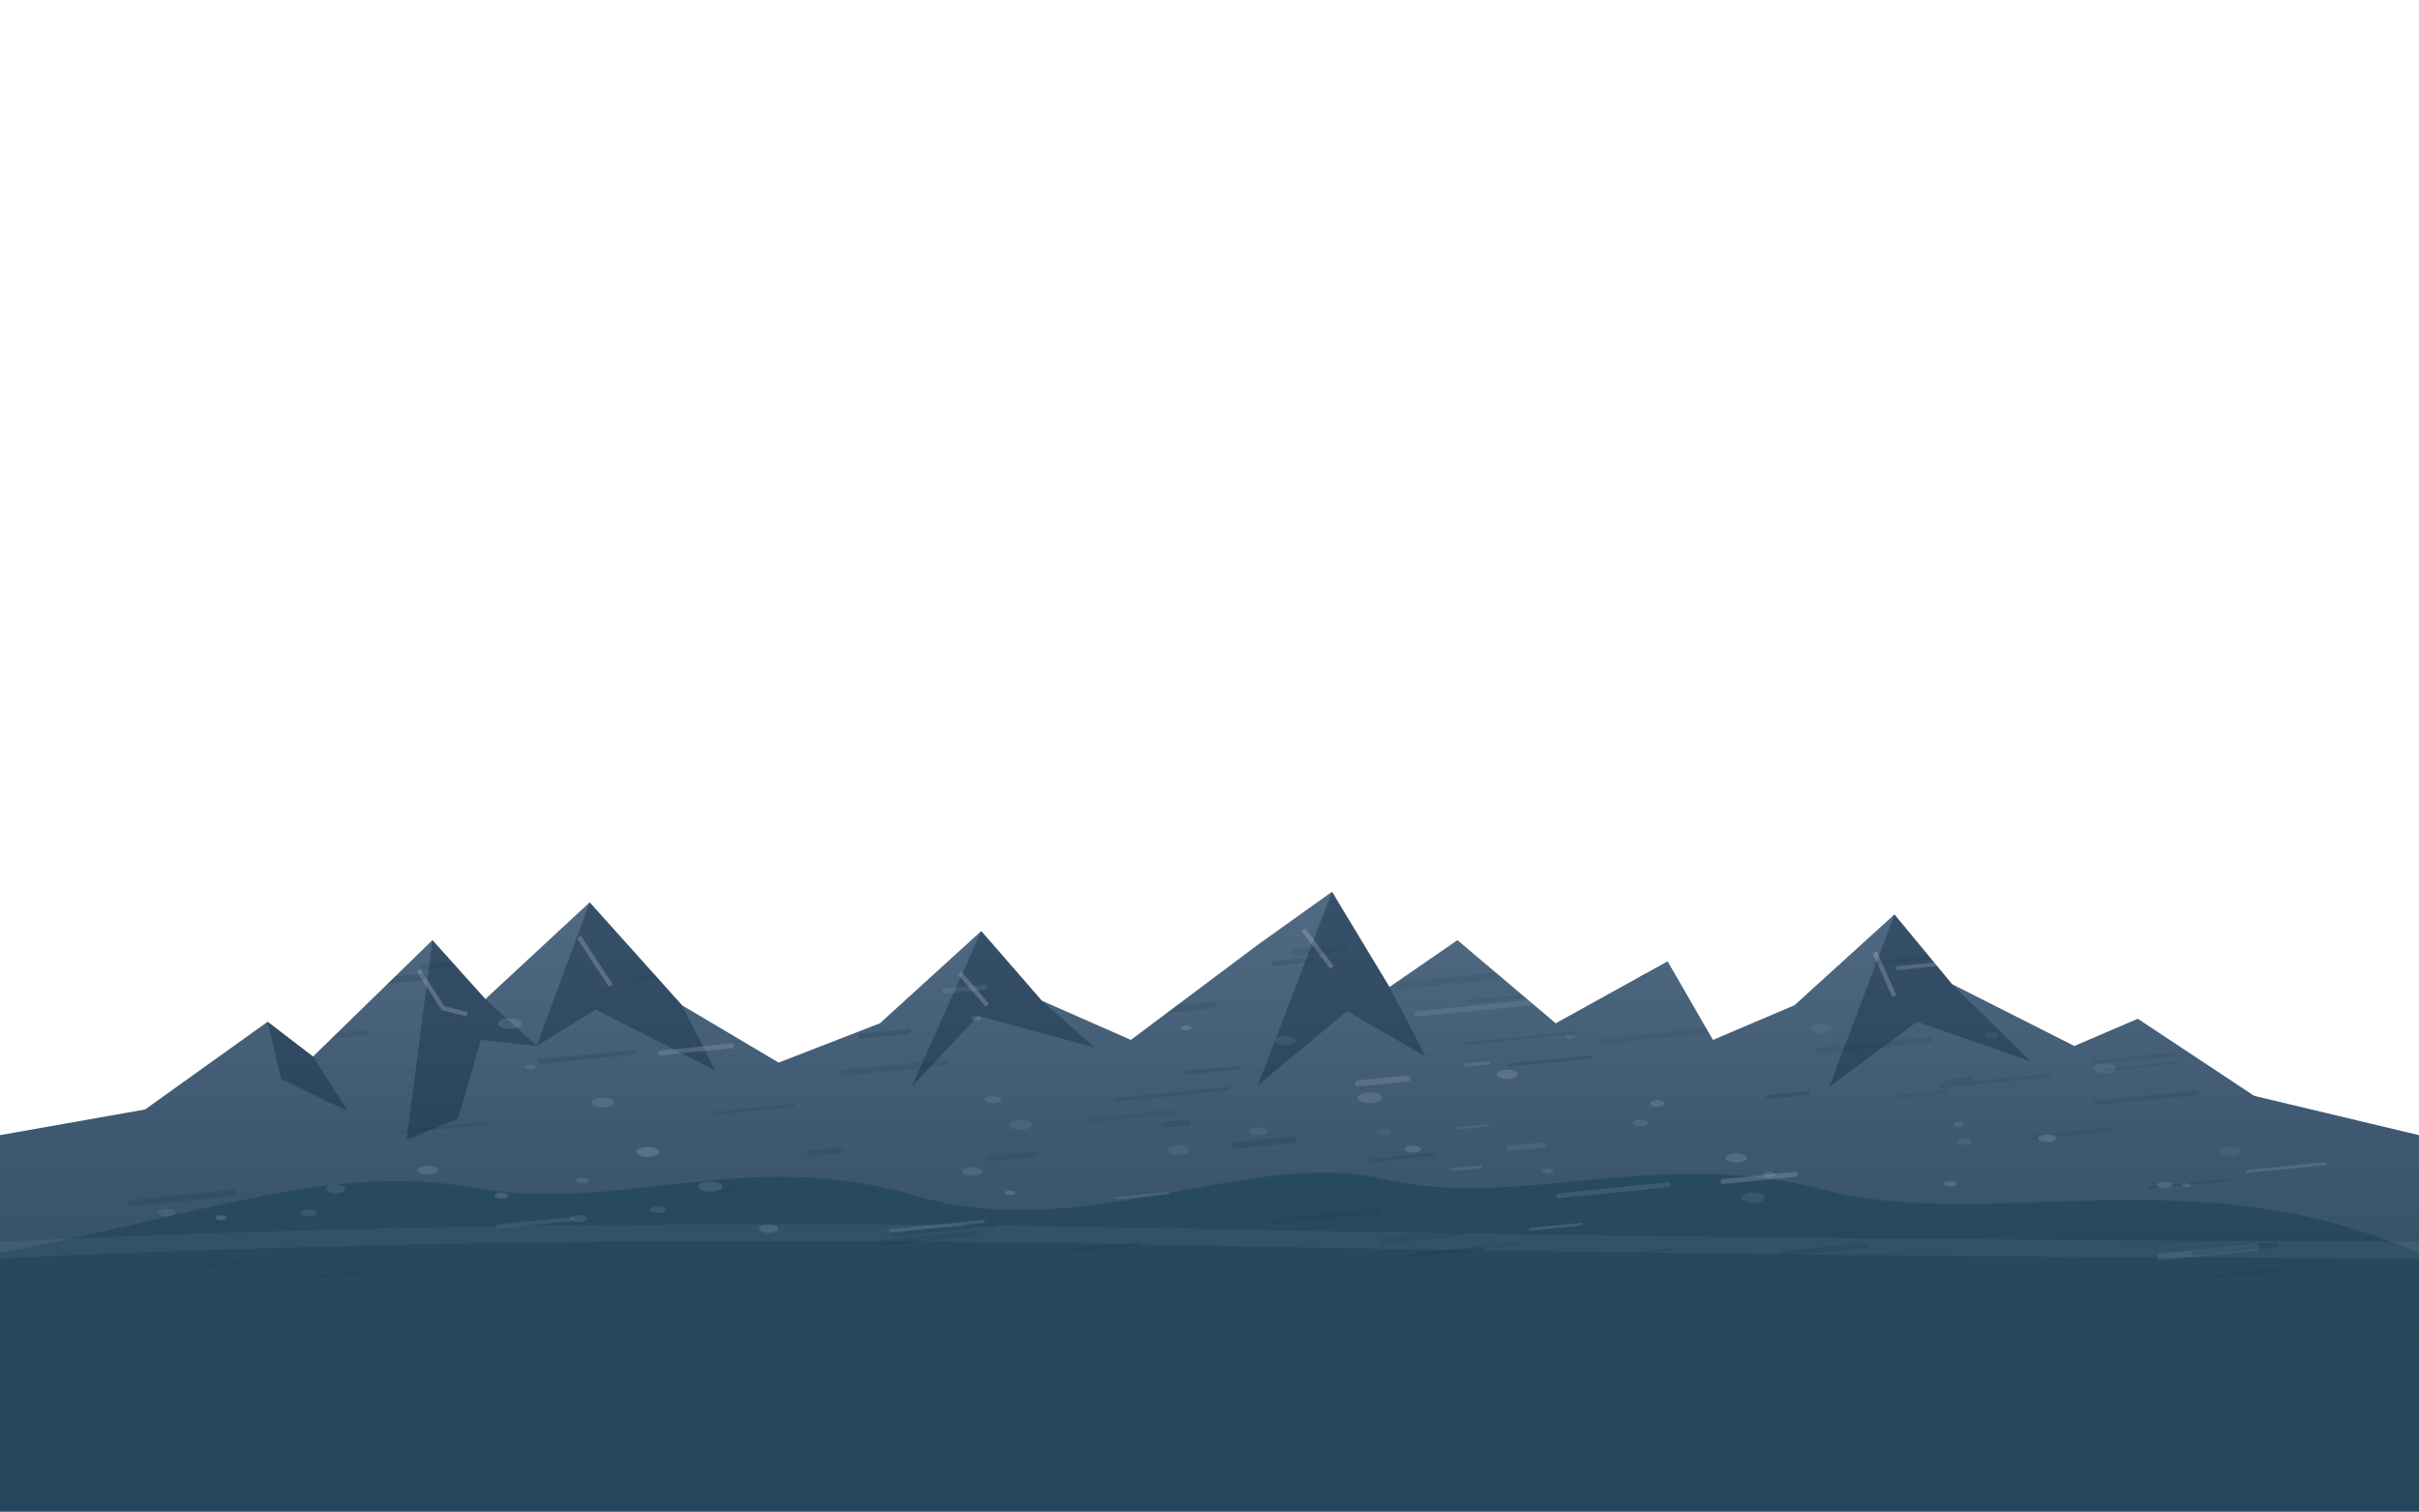
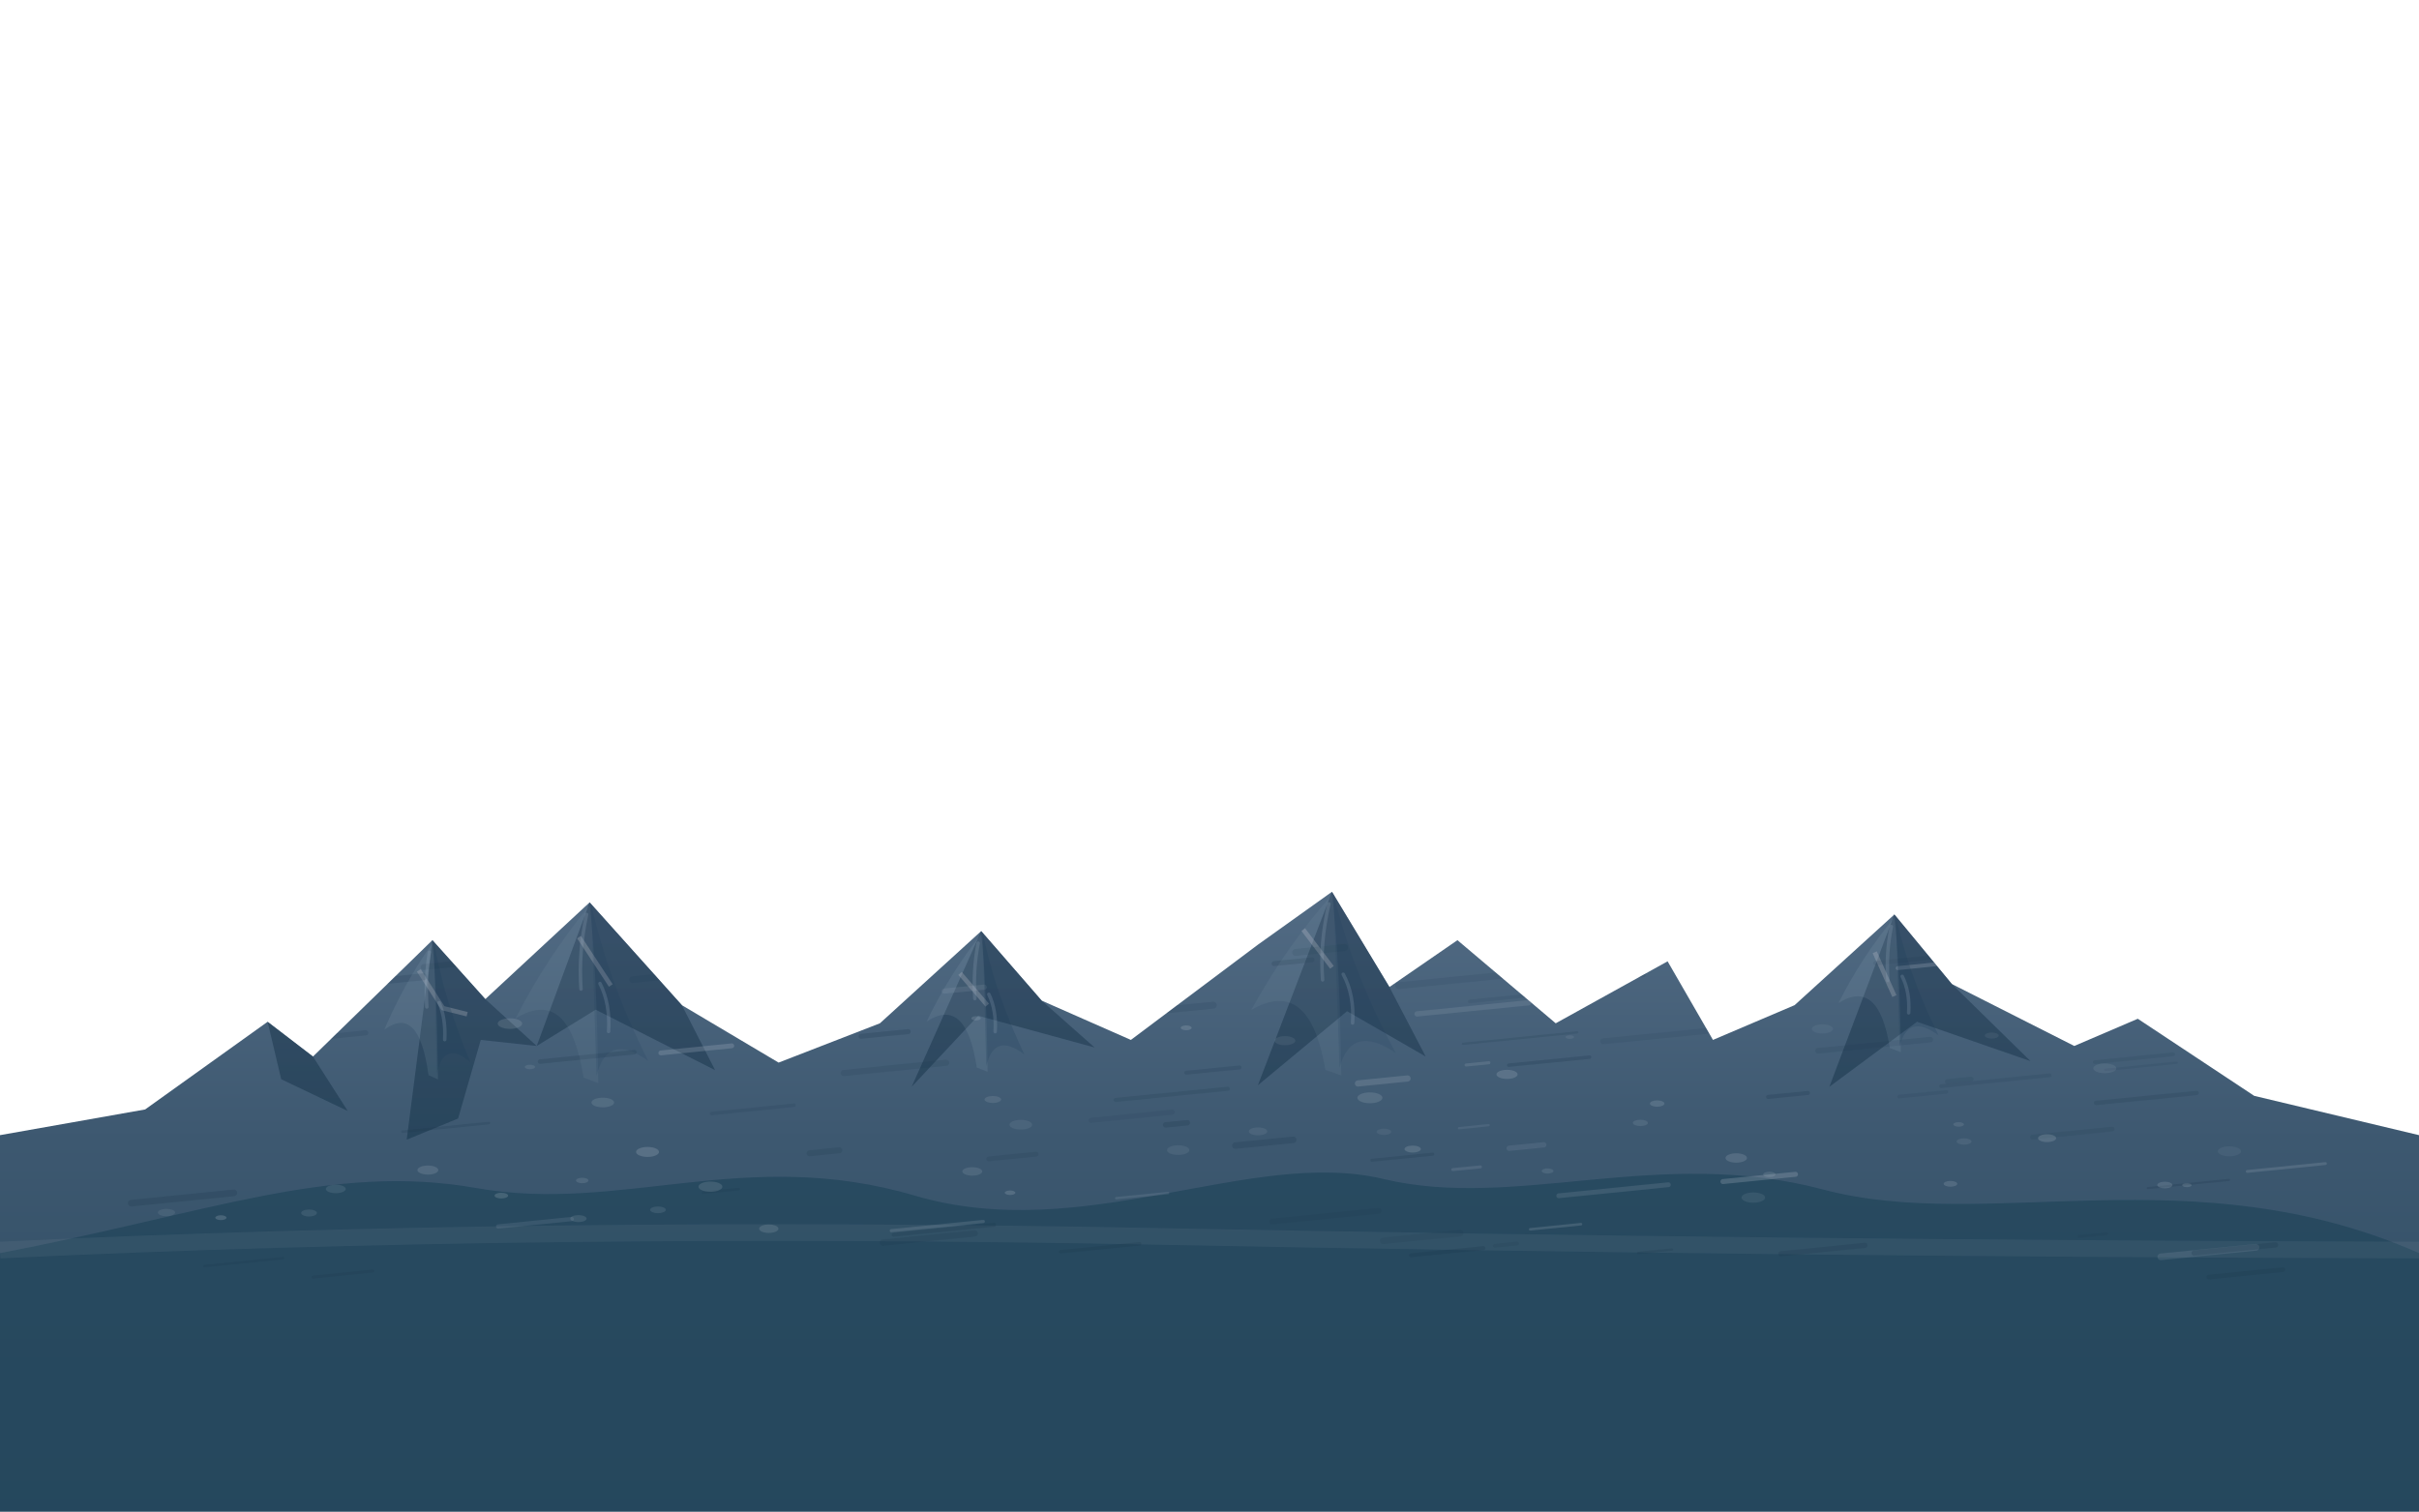
<svg xmlns="http://www.w3.org/2000/svg" width="1600" height="1000" viewBox="0 0 1600 1000" role="img" aria-label="Blue Hour Range original cinematic background layer">
  <defs>
    <linearGradient id="ridgeMid" x1="0" y1="0" x2="0" y2="1">
      <stop stop-color="#526b84" />
      <stop offset=".4" stop-color="#3d5870" />
      <stop offset="1" stop-color="#2b4a5f" />
    </linearGradient>
    <linearGradient id="shade" x1="0" y1="0" x2="0" y2="1">
      <stop stop-color="#2d455e" />
      <stop offset="1" stop-color="#1e3c52" />
    </linearGradient>
    <clipPath id="clip-rock-mid">
      <path d="M0 751 L96 734 L177 676 L207 699 L286 622 L321 661 L390 597 L451 665 L515 703 L582 677 L649 616 L689 662 L748 688 L832 625 L881 590 L919 653 L964 622 L1029 677 L1103 636 L1133 688 L1187 665 L1253 605 L1291 651 L1372 692 L1414 674 L1491 725 L1600 751 L1600 1000 L0 1000Z" />
    </clipPath>
  </defs>
  <path d="M0 751 L96 734 L177 676 L207 699 L286 622 L321 661 L390 597 L451 665 L515 703 L582 677 L649 616 L689 662 L748 688 L832 625 L881 590 L919 653 L964 622 L1029 677 L1103 636 L1133 688 L1187 665 L1253 605 L1291 651 L1372 692 L1414 674 L1491 725 L1600 751 L1600 1000 L0 1000Z" fill="url(#ridgeMid)" />
  <path d="M177 676 L207 699 L230 735 L186 714Z M286 622 L321 661 L355 692 L318 688 L303 740 L269 754Z M390 597 L451 665 L473 708 L394 668 L355 692Z M649 616 L689 662 L724 693 L647 672 L603 719Z M881 590 L919 653 L943 699 L891 669 L832 718Z M1253 605 L1291 651 L1343 702 L1268 676 L1210 719Z" fill="url(#shade)" opacity=".68" />
  <path d="M277 642 L293 667 L309 671 M383 620 L404 652 M635 644 L653 665 M862 615 L881 640 M1240 630 L1253 659" fill="none" stroke="#d0ccd5" opacity=".26" stroke-width="3" />
  <path d="M0 829 C137 803 219 769 315 786 S493 758 605 791 S827 759 915 780 S1097 758 1206 787 S1450 763 1600 829 L1600 1000 L0 1000Z" fill="#24475d" opacity=".83" />
  <path d="M0 827 Q360 810 767 818 T1600 827" fill="none" stroke="#a6b1bf" opacity=".09" stroke-width="11" />
  <g clip-path="url(#clip-rock-mid)">
    <path d="M898.2 716.8 l32.8 -3.3" fill="none" stroke="#bcc4d1" stroke-width="4.1" stroke-opacity="0.19" stroke-linecap="round" />
    <path d="M244.4 649.8 l35.8 -3.6" fill="none" stroke="#1b364b" stroke-width="4.6" stroke-opacity="0.20" stroke-linecap="round" />
    <path d="M997.9 704.7 l53.5 -5.3" fill="none" stroke="#1b364b" stroke-width="2.3" stroke-opacity="0.22" stroke-linecap="round" />
    <path d="M1458.5 681.2 l52.1 -5.2" fill="none" stroke="#1b364b" stroke-width="1.7" stroke-opacity="0.16" stroke-linecap="round" />
    <path d="M437.1 696.6 l46.9 -4.7" fill="none" stroke="#bcc4d1" stroke-width="3.2" stroke-opacity="0.22" stroke-linecap="round" />
    <path d="M456.2 666.4 l32.1 -3.2" fill="none" stroke="#1b364b" stroke-width="2.7" stroke-opacity="0.17" stroke-linecap="round" />
    <path d="M1202.5 695.2 l74.2 -7.4" fill="none" stroke="#1b364b" stroke-width="3.7" stroke-opacity="0.14" stroke-linecap="round" />
    <path d="M1305.5 628.0 l75.2 -7.5" fill="none" stroke="#1b364b" stroke-width="3.9" stroke-opacity="0.19" stroke-linecap="round" />
    <path d="M998.2 759.7 l22.9 -2.3" fill="none" stroke="#bcc4d1" stroke-width="3.5" stroke-opacity="0.11" stroke-linecap="round" />
    <path d="M194.7 639.5 l58.8 -5.9" fill="none" stroke="#1b364b" stroke-width="3.4" stroke-opacity="0.16" stroke-linecap="round" />
    <path d="M794.7 639.1 l19.2 -1.9" fill="none" stroke="#1b364b" stroke-width="1.8" stroke-opacity="0.22" stroke-linecap="round" />
    <path d="M1240.5 637.2 l77.2 -7.7" fill="none" stroke="#1b364b" stroke-width="2.9" stroke-opacity="0.14" stroke-linecap="round" />
    <path d="M1139.6 781.7 l48.0 -4.8" fill="none" stroke="#bcc4d1" stroke-width="3.3" stroke-opacity="0.23" stroke-linecap="round" />
    <path d="M207.0 844.9 l39.6 -4.0" fill="none" stroke="#1b364b" stroke-width="2.0" stroke-opacity="0.19" stroke-linecap="round" />
    <path d="M701.6 828.1 l52.2 -5.2" fill="none" stroke="#1b364b" stroke-width="2.3" stroke-opacity="0.21" stroke-linecap="round" />
    <path d="M1493.8 680.9 l42.6 -4.3" fill="none" stroke="#1b364b" stroke-width="4.5" stroke-opacity="0.12" stroke-linecap="round" />
    <path d="M1382.5 620.7 l43.7 -4.4" fill="none" stroke="#bcc4d1" stroke-width="3.4" stroke-opacity="0.20" stroke-linecap="round" />
    <path d="M771.0 744.2 l14.3 -1.4" fill="none" stroke="#1b364b" stroke-width="3.6" stroke-opacity="0.23" stroke-linecap="round" />
    <path d="M584.0 822.1 l60.7 -6.1" fill="none" stroke="#1b364b" stroke-width="4.2" stroke-opacity="0.18" stroke-linecap="round" />
    <path d="M784.6 709.7 l35.3 -3.5" fill="none" stroke="#1b364b" stroke-width="2.6" stroke-opacity="0.18" stroke-linecap="round" />
    <path d="M189.9 653.2 l29.1 -2.9" fill="none" stroke="#bcc4d1" stroke-width="4.2" stroke-opacity="0.19" stroke-linecap="round" />
    <path d="M1386.4 729.7 l66.5 -6.6" fill="none" stroke="#1b364b" stroke-width="2.9" stroke-opacity="0.19" stroke-linecap="round" />
    <path d="M501.5 659.5 l76.7 -7.7" fill="none" stroke="#1b364b" stroke-width="2.3" stroke-opacity="0.24" stroke-linecap="round" />
    <path d="M569.5 685.6 l31.2 -3.1" fill="none" stroke="#1b364b" stroke-width="3.3" stroke-opacity="0.23" stroke-linecap="round" />
    <path d="M965.0 746.4 l19.6 -2.0" fill="none" stroke="#bcc4d1" stroke-width="1.5" stroke-opacity="0.11" stroke-linecap="round" />
    <path d="M933.2 830.5 l48.0 -4.8" fill="none" stroke="#1b364b" stroke-width="2.6" stroke-opacity="0.22" stroke-linecap="round" />
    <path d="M817.1 757.9 l38.3 -3.8" fill="none" stroke="#1b364b" stroke-width="4.3" stroke-opacity="0.23" stroke-linecap="round" />
    <path d="M486.7 614.4 l57.7 -5.8" fill="none" stroke="#1b364b" stroke-width="2.0" stroke-opacity="0.15" stroke-linecap="round" />
    <path d="M1429.2 831.5 l63.0 -6.3" fill="none" stroke="#bcc4d1" stroke-width="4.4" stroke-opacity="0.13" stroke-linecap="round" />
    <path d="M1451.3 829.0 l53.8 -5.4" fill="none" stroke="#1b364b" stroke-width="3.5" stroke-opacity="0.24" stroke-linecap="round" />
    <path d="M280.2 639.8 l53.3 -5.3" fill="none" stroke="#1b364b" stroke-width="3.9" stroke-opacity="0.19" stroke-linecap="round" />
    <path d="M1083.6 828.9 l22.3 -2.2" fill="none" stroke="#1b364b" stroke-width="1.6" stroke-opacity="0.21" stroke-linecap="round" />
    <path d="M197.2 660.2 l43.3 -4.3" fill="none" stroke="#bcc4d1" stroke-width="3.6" stroke-opacity="0.19" stroke-linecap="round" />
    <path d="M1496.9 632.1 l51.2 -5.1" fill="none" stroke="#1b364b" stroke-width="4.5" stroke-opacity="0.21" stroke-linecap="round" />
    <path d="M842.7 637.5 l25.1 -2.5" fill="none" stroke="#1b364b" stroke-width="3.3" stroke-opacity="0.19" stroke-linecap="round" />
    <path d="M653.9 766.7 l31.4 -3.1" fill="none" stroke="#1b364b" stroke-width="3.2" stroke-opacity="0.15" stroke-linecap="round" />
    <path d="M937.3 670.8 l73.8 -7.4" fill="none" stroke="#bcc4d1" stroke-width="3.5" stroke-opacity="0.14" stroke-linecap="round" />
    <path d="M721.7 741.2 l53.6 -5.4" fill="none" stroke="#1b364b" stroke-width="3.4" stroke-opacity="0.12" stroke-linecap="round" />
    <path d="M746.1 670.6 l56.4 -5.6" fill="none" stroke="#1b364b" stroke-width="4.6" stroke-opacity="0.16" stroke-linecap="round" />
    <path d="M86.8 796.0 l67.9 -6.8" fill="none" stroke="#1b364b" stroke-width="4.4" stroke-opacity="0.23" stroke-linecap="round" />
    <path d="M1126.2 644.4 l36.8 -3.7" fill="none" stroke="#bcc4d1" stroke-width="1.5" stroke-opacity="0.16" stroke-linecap="round" />
    <path d="M558.1 709.9 l67.7 -6.8" fill="none" stroke="#1b364b" stroke-width="4.1" stroke-opacity="0.15" stroke-linecap="round" />
    <path d="M418.4 648.1 l43.4 -4.3" fill="none" stroke="#1b364b" stroke-width="4.4" stroke-opacity="0.11" stroke-linecap="round" />
    <path d="M1256.2 725.5 l31.2 -3.1" fill="none" stroke="#1b364b" stroke-width="2.4" stroke-opacity="0.11" stroke-linecap="round" />
    <path d="M1486.4 775.0 l51.7 -5.2" fill="none" stroke="#bcc4d1" stroke-width="1.9" stroke-opacity="0.18" stroke-linecap="round" />
    <path d="M465.4 632.6 l16.5 -1.6" fill="none" stroke="#1b364b" stroke-width="4.7" stroke-opacity="0.18" stroke-linecap="round" />
    <path d="M205.2 687.0 l36.7 -3.7" fill="none" stroke="#1b364b" stroke-width="3.4" stroke-opacity="0.16" stroke-linecap="round" />
    <path d="M841.5 808.1 l70.4 -7.0" fill="none" stroke="#1b364b" stroke-width="3.8" stroke-opacity="0.15" stroke-linecap="round" />
    <path d="M624.6 655.7 l26.4 -2.6" fill="none" stroke="#bcc4d1" stroke-width="3.4" stroke-opacity="0.12" stroke-linecap="round" />
    <path d="M1060.4 688.9 l72.2 -7.2" fill="none" stroke="#1b364b" stroke-width="3.9" stroke-opacity="0.12" stroke-linecap="round" />
    <path d="M1177.9 829.5 l55.6 -5.6" fill="none" stroke="#1b364b" stroke-width="3.4" stroke-opacity="0.23" stroke-linecap="round" />
    <path d="M972.1 662.5 l62.6 -6.3" fill="none" stroke="#1b364b" stroke-width="2.4" stroke-opacity="0.12" stroke-linecap="round" />
    <path d="M960.9 773.8 l18.3 -1.8" fill="none" stroke="#bcc4d1" stroke-width="2.0" stroke-opacity="0.14" stroke-linecap="round" />
    <path d="M266.2 748.7 l57.2 -5.7" fill="none" stroke="#1b364b" stroke-width="1.7" stroke-opacity="0.18" stroke-linecap="round" />
    <path d="M737.9 727.7 l74.2 -7.4" fill="none" stroke="#1b364b" stroke-width="2.7" stroke-opacity="0.17" stroke-linecap="round" />
    <path d="M914.9 820.9 l50.9 -5.1" fill="none" stroke="#1b364b" stroke-width="4.3" stroke-opacity="0.15" stroke-linecap="round" />
    <path d="M329.5 811.4 l48.7 -4.9" fill="none" stroke="#bcc4d1" stroke-width="2.8" stroke-opacity="0.12" stroke-linecap="round" />
    <path d="M470.6 736.7 l54.5 -5.5" fill="none" stroke="#1b364b" stroke-width="2.3" stroke-opacity="0.16" stroke-linecap="round" />
    <path d="M1420.6 786.0 l53.7 -5.4" fill="none" stroke="#1b364b" stroke-width="1.4" stroke-opacity="0.23" stroke-linecap="round" />
    <path d="M967.6 690.6 l75.6 -7.6" fill="none" stroke="#1b364b" stroke-width="1.5" stroke-opacity="0.17" stroke-linecap="round" />
    <path d="M1031.0 791.1 l72.5 -7.3" fill="none" stroke="#bcc4d1" stroke-width="3.2" stroke-opacity="0.14" stroke-linecap="round" />
    <path d="M1287.9 715.5 l15.9 -1.6" fill="none" stroke="#1b364b" stroke-width="3.1" stroke-opacity="0.13" stroke-linecap="round" />
    <path d="M591.1 816.9 l66.4 -6.6" fill="none" stroke="#1b364b" stroke-width="2.6" stroke-opacity="0.24" stroke-linecap="round" />
    <path d="M1283.9 718.6 l71.8 -7.2" fill="none" stroke="#1b364b" stroke-width="2.5" stroke-opacity="0.15" stroke-linecap="round" />
    <path d="M738.3 792.7 l34.3 -3.4" fill="none" stroke="#bcc4d1" stroke-width="1.6" stroke-opacity="0.13" stroke-linecap="round" />
    <path d="M465.1 789.0 l23.5 -2.3" fill="none" stroke="#1b364b" stroke-width="1.7" stroke-opacity="0.18" stroke-linecap="round" />
    <path d="M925.2 652.1 l77.9 -7.8" fill="none" stroke="#1b364b" stroke-width="4.6" stroke-opacity="0.12" stroke-linecap="round" />
    <path d="M135.2 837.6 l51.9 -5.2" fill="none" stroke="#1b364b" stroke-width="1.6" stroke-opacity="0.18" stroke-linecap="round" />
    <path d="M589.5 814.2 l60.9 -6.1" fill="none" stroke="#bcc4d1" stroke-width="2.1" stroke-opacity="0.16" stroke-linecap="round" />
    <path d="M1344.4 752.3 l52.6 -5.3" fill="none" stroke="#1b364b" stroke-width="3.2" stroke-opacity="0.13" stroke-linecap="round" />
    <path d="M357.2 702.3 l62.4 -6.2" fill="none" stroke="#1b364b" stroke-width="3.0" stroke-opacity="0.21" stroke-linecap="round" />
    <path d="M1385.5 702.7 l51.9 -5.2" fill="none" stroke="#1b364b" stroke-width="2.5" stroke-opacity="0.13" stroke-linecap="round" />
    <path d="M1012.1 813.3 l33.6 -3.4" fill="none" stroke="#bcc4d1" stroke-width="1.7" stroke-opacity="0.18" stroke-linecap="round" />
    <path d="M1169.5 725.7 l26.3 -2.6" fill="none" stroke="#1b364b" stroke-width="2.7" stroke-opacity="0.23" stroke-linecap="round" />
    <path d="M176.8 617.0 l19.6 -2.0" fill="none" stroke="#1b364b" stroke-width="4.4" stroke-opacity="0.23" stroke-linecap="round" />
    <path d="M1048.5 648.9 l38.6 -3.9" fill="none" stroke="#1b364b" stroke-width="2.9" stroke-opacity="0.13" stroke-linecap="round" />
    <path d="M1429.1 672.6 l71.0 -7.1" fill="none" stroke="#bcc4d1" stroke-width="2.1" stroke-opacity="0.24" stroke-linecap="round" />
    <path d="M907.4 767.6 l40.3 -4.0" fill="none" stroke="#1b364b" stroke-width="2.0" stroke-opacity="0.21" stroke-linecap="round" />
    <path d="M857.0 630.1 l32.3 -3.2" fill="none" stroke="#1b364b" stroke-width="4.6" stroke-opacity="0.13" stroke-linecap="round" />
    <path d="M988.7 824.2 l14.8 -1.5" fill="none" stroke="#1b364b" stroke-width="2.5" stroke-opacity="0.13" stroke-linecap="round" />
    <path d="M969.7 704.6 l15.1 -1.5" fill="none" stroke="#bcc4d1" stroke-width="2.0" stroke-opacity="0.16" stroke-linecap="round" />
    <path d="M1461.0 844.9 l49.0 -4.9" fill="none" stroke="#1b364b" stroke-width="3.1" stroke-opacity="0.21" stroke-linecap="round" />
    <path d="M1392.5 707.8 l47.2 -4.7" fill="none" stroke="#1b364b" stroke-width="1.6" stroke-opacity="0.12" stroke-linecap="round" />
    <path d="M123.3 610.9 l36.9 -3.7" fill="none" stroke="#1b364b" stroke-width="3.1" stroke-opacity="0.22" stroke-linecap="round" />
    <path d="M1255.2 640.5 l35.6 -3.6" fill="none" stroke="#bcc4d1" stroke-width="2.6" stroke-opacity="0.23" stroke-linecap="round" />
    <path d="M1375.3 818.0 l18.2 -1.8" fill="none" stroke="#1b364b" stroke-width="1.9" stroke-opacity="0.15" stroke-linecap="round" />
    <path d="M535.5 763.0 l19.7 -2.0" fill="none" stroke="#1b364b" stroke-width="4.0" stroke-opacity="0.17" stroke-linecap="round" />
    <ellipse cx="1170.3" cy="777.0" rx="4.1" ry="1.8" fill="#c6d1da" opacity="0.14" />
    <ellipse cx="1148.4" cy="766.1" rx="7.1" ry="3.1" fill="#c6d1da" opacity="0.17" />
    <ellipse cx="350.5" cy="705.9" rx="3.4" ry="1.5" fill="#c6d1da" opacity="0.11" />
    <ellipse cx="1431.9" cy="784.0" rx="5.0" ry="2.2" fill="#c6d1da" opacity="0.17" />
    <ellipse cx="1295.5" cy="743.9" rx="3.5" ry="1.5" fill="#c6d1da" opacity="0.13" />
    <ellipse cx="934.4" cy="760.2" rx="5.4" ry="2.3" fill="#c6d1da" opacity="0.18" />
    <ellipse cx="643.1" cy="775.0" rx="6.6" ry="2.8" fill="#c6d1da" opacity="0.13" />
    <ellipse cx="645.6" cy="673.7" rx="3.1" ry="1.4" fill="#c6d1da" opacity="0.17" />
    <ellipse cx="1290.1" cy="783.2" rx="4.5" ry="1.9" fill="#c6d1da" opacity="0.17" />
    <ellipse cx="779.3" cy="760.9" rx="7.4" ry="3.2" fill="#c6d1da" opacity="0.09" />
    <ellipse cx="146.1" cy="805.6" rx="3.7" ry="1.6" fill="#c6d1da" opacity="0.20" />
    <ellipse cx="331.6" cy="791.0" rx="4.5" ry="1.9" fill="#c6d1da" opacity="0.18" />
    <ellipse cx="469.9" cy="785.1" rx="7.9" ry="3.4" fill="#c6d1da" opacity="0.15" />
    <ellipse cx="1023.6" cy="774.7" rx="3.9" ry="1.7" fill="#c6d1da" opacity="0.12" />
    <ellipse cx="222.1" cy="786.6" rx="6.6" ry="2.8" fill="#c6d1da" opacity="0.12" />
    <ellipse cx="1354.0" cy="753.0" rx="6.0" ry="2.6" fill="#c6d1da" opacity="0.18" />
    <ellipse cx="656.7" cy="727.4" rx="5.5" ry="2.3" fill="#c6d1da" opacity="0.13" />
    <ellipse cx="1474.6" cy="761.7" rx="7.7" ry="3.3" fill="#c6d1da" opacity="0.07" />
    <ellipse cx="675.2" cy="744.1" rx="7.5" ry="3.2" fill="#c6d1da" opacity="0.09" />
    <ellipse cx="110.1" cy="802.2" rx="5.7" ry="2.4" fill="#c6d1da" opacity="0.10" />
    <ellipse cx="283.0" cy="774.1" rx="6.9" ry="3.0" fill="#c6d1da" opacity="0.16" />
    <ellipse cx="1317.4" cy="685.1" rx="4.6" ry="2.0" fill="#c6d1da" opacity="0.08" />
    <ellipse cx="996.8" cy="710.8" rx="7.0" ry="3.0" fill="#c6d1da" opacity="0.19" />
    <ellipse cx="435.2" cy="800.4" rx="5.2" ry="2.2" fill="#c6d1da" opacity="0.12" />
    <ellipse cx="428.3" cy="762.1" rx="7.6" ry="3.3" fill="#c6d1da" opacity="0.20" />
    <ellipse cx="204.4" cy="802.5" rx="5.2" ry="2.3" fill="#c6d1da" opacity="0.12" />
    <ellipse cx="1205.4" cy="680.7" rx="7.0" ry="3.0" fill="#c6d1da" opacity="0.07" />
    <ellipse cx="849.9" cy="688.5" rx="6.9" ry="3.0" fill="#c6d1da" opacity="0.09" />
    <ellipse cx="784.6" cy="680.0" rx="3.6" ry="1.6" fill="#c6d1da" opacity="0.19" />
    <ellipse cx="337.3" cy="677.2" rx="8.1" ry="3.5" fill="#c6d1da" opacity="0.15" />
    <ellipse cx="1392.2" cy="706.8" rx="7.6" ry="3.2" fill="#c6d1da" opacity="0.10" />
    <ellipse cx="832.1" cy="748.5" rx="6.1" ry="2.6" fill="#c6d1da" opacity="0.10" />
    <ellipse cx="915.4" cy="748.8" rx="4.8" ry="2.1" fill="#c6d1da" opacity="0.08" />
    <ellipse cx="1096.1" cy="730.1" rx="4.8" ry="2.1" fill="#c6d1da" opacity="0.17" />
    <ellipse cx="398.7" cy="729.4" rx="7.5" ry="3.2" fill="#c6d1da" opacity="0.14" />
    <ellipse cx="382.6" cy="806.2" rx="5.4" ry="2.3" fill="#c6d1da" opacity="0.13" />
    <ellipse cx="1038.3" cy="686.1" rx="2.8" ry="1.2" fill="#c6d1da" opacity="0.09" />
    <ellipse cx="668.1" cy="789.1" rx="3.5" ry="1.5" fill="#c6d1da" opacity="0.19" />
    <ellipse cx="385.1" cy="781.0" rx="4.1" ry="1.8" fill="#c6d1da" opacity="0.14" />
    <ellipse cx="508.5" cy="812.9" rx="6.4" ry="2.8" fill="#c6d1da" opacity="0.15" />
    <ellipse cx="1446.5" cy="784.1" rx="3.1" ry="1.3" fill="#c6d1da" opacity="0.16" />
    <ellipse cx="1159.7" cy="792.3" rx="7.8" ry="3.4" fill="#c6d1da" opacity="0.10" />
    <ellipse cx="1299.1" cy="755.2" rx="4.9" ry="2.1" fill="#c6d1da" opacity="0.10" />
    <ellipse cx="906.1" cy="726.3" rx="8.3" ry="3.6" fill="#c6d1da" opacity="0.16" />
    <ellipse cx="1085.0" cy="742.9" rx="5.0" ry="2.1" fill="#c6d1da" opacity="0.12" />
  </g>
+   <g id="mid-rock-watercolor-facets" clip-path="url(#clip-rock-mid)">
+     <path d="M286 624 Q267.5 650.2 254.18 681.22       Q277.12 664.3 283.41 711.3       L289.7 714.12 Q288.96 652.08 286 624Z" fill="#9db4c7" fill-opacity="0.130" />
+     <path d="M287 623 Q293.77 661.48 311.16 702.84        Q293.77 687.8 288.96 710.36Z" fill="#1a3b58" fill-opacity="0.210" />
+     <path d="M284 630 Q281.19 647.38 282.3 666.18        M290.44 663.36 q4.44 10.34 3.7 24.44" fill="none" stroke="#9db4c7" stroke-opacity=".21" stroke-width="2.3" stroke-linecap="round" />
+     <path d="M390 599 Q361.5 633.6 340.98 673.86       Q376.32 651.9 386.01 712.9       L395.7 716.56 Q394.56 636.04 390 599Z" fill="#9db4c7" fill-opacity="0.085" />
+     <path d="M391 598 Q401.97 648.24 428.76 701.92        Q401.97 682.4 394.56 711.68Z" fill="#1a3b58" fill-opacity="0.160" />
+     <path d="M388 605 Q382.59 629.94 384.3 654.34        M396.84 650.68 q6.84 13.42 5.7 31.72" fill="none" stroke="#9db4c7" stroke-opacity=".21" stroke-width="2.3" stroke-linecap="round" />
+     <path d="M649 618 Q628 644.5 612.88 675.85       Q638.92 658.75 646.06 706.25       L653.2 709.1 Q652.36 646.4 649 618Z" fill="#9db4c7" fill-opacity="0.130" />
+     <path d="M650 617 Q657.82 655.9 677.56 697.7        Q657.82 682.5 652.36 705.3Z" fill="#1a3b58" fill-opacity="0.210" />
+     <path d="M647 624 Q643.54 641.65 644.8 660.65        M654.04 657.8 q5.04 10.45 4.2 24.7" fill="none" stroke="#9db4c7" stroke-opacity=".21" stroke-width="2.3" stroke-linecap="round" />
+     <path d="M881 592 Q850 627.2 827.68 668.12       Q866.12 645.8 876.66 707.8       L887.2 711.52 Q885.96 629.68 881 592Z" fill="#9db4c7" fill-opacity="0.085" />
+     <path d="M882 591 Q894.02 642.08 923.16 696.64        Q894.02 676.8 885.96 706.56Z" fill="#1a3b58" fill-opacity="0.160" />
+     <path d="M879 598 Q872.94 623.48 874.8 648.28        M888.44 644.56 q7.44 13.64 6.2 32.24" fill="none" stroke="#9db4c7" stroke-opacity=".21" stroke-width="2.3" stroke-linecap="round" />
+     <path d="M1253 607 Q1231.5 632.9 1216.02 663.59       Q1242.68 646.85 1249.99 693.35       L1257.3 696.14 Q1256.44 634.76 1253 607Z" fill="#9db4c7" fill-opacity="0.130" />
+     <path d="M1254 606 Q1262.03 644.06 1282.24 684.98        Q1262.03 670.1 1256.44 692.42Z" fill="#1a3b58" fill-opacity="0.210" />
+     <path d="M1251 613 Q1247.41 630.11 1248.7 648.71        M1258.16 645.92 q5.16 10.23 4.3 24.18" fill="none" stroke="#9db4c7" stroke-opacity=".21" stroke-width="2.3" stroke-linecap="round" />
+   </g>
</svg>
